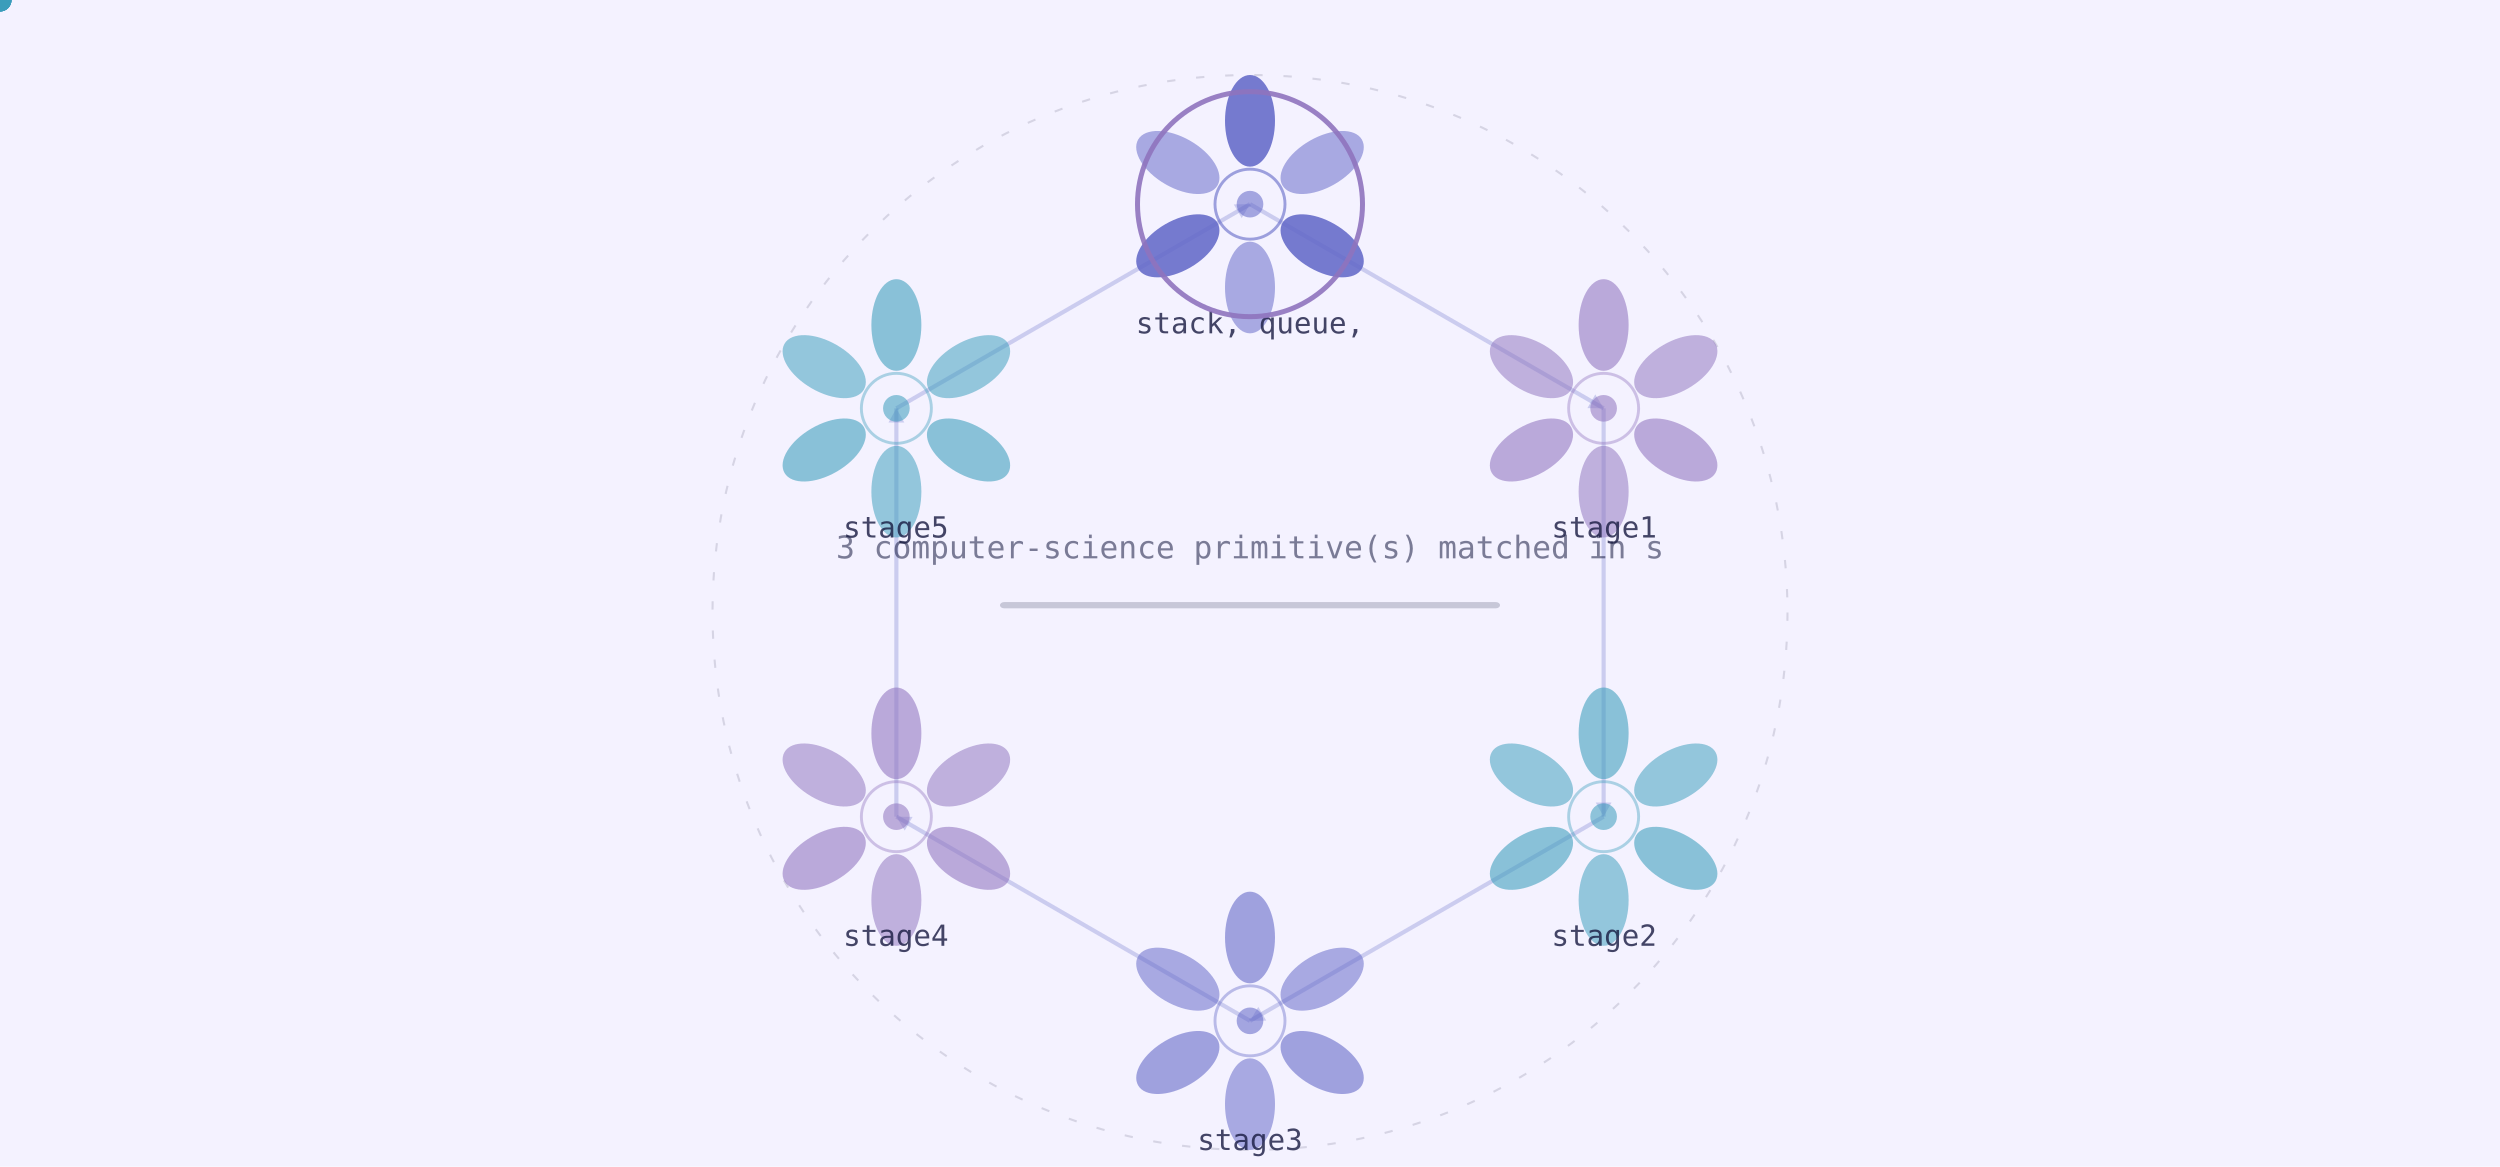
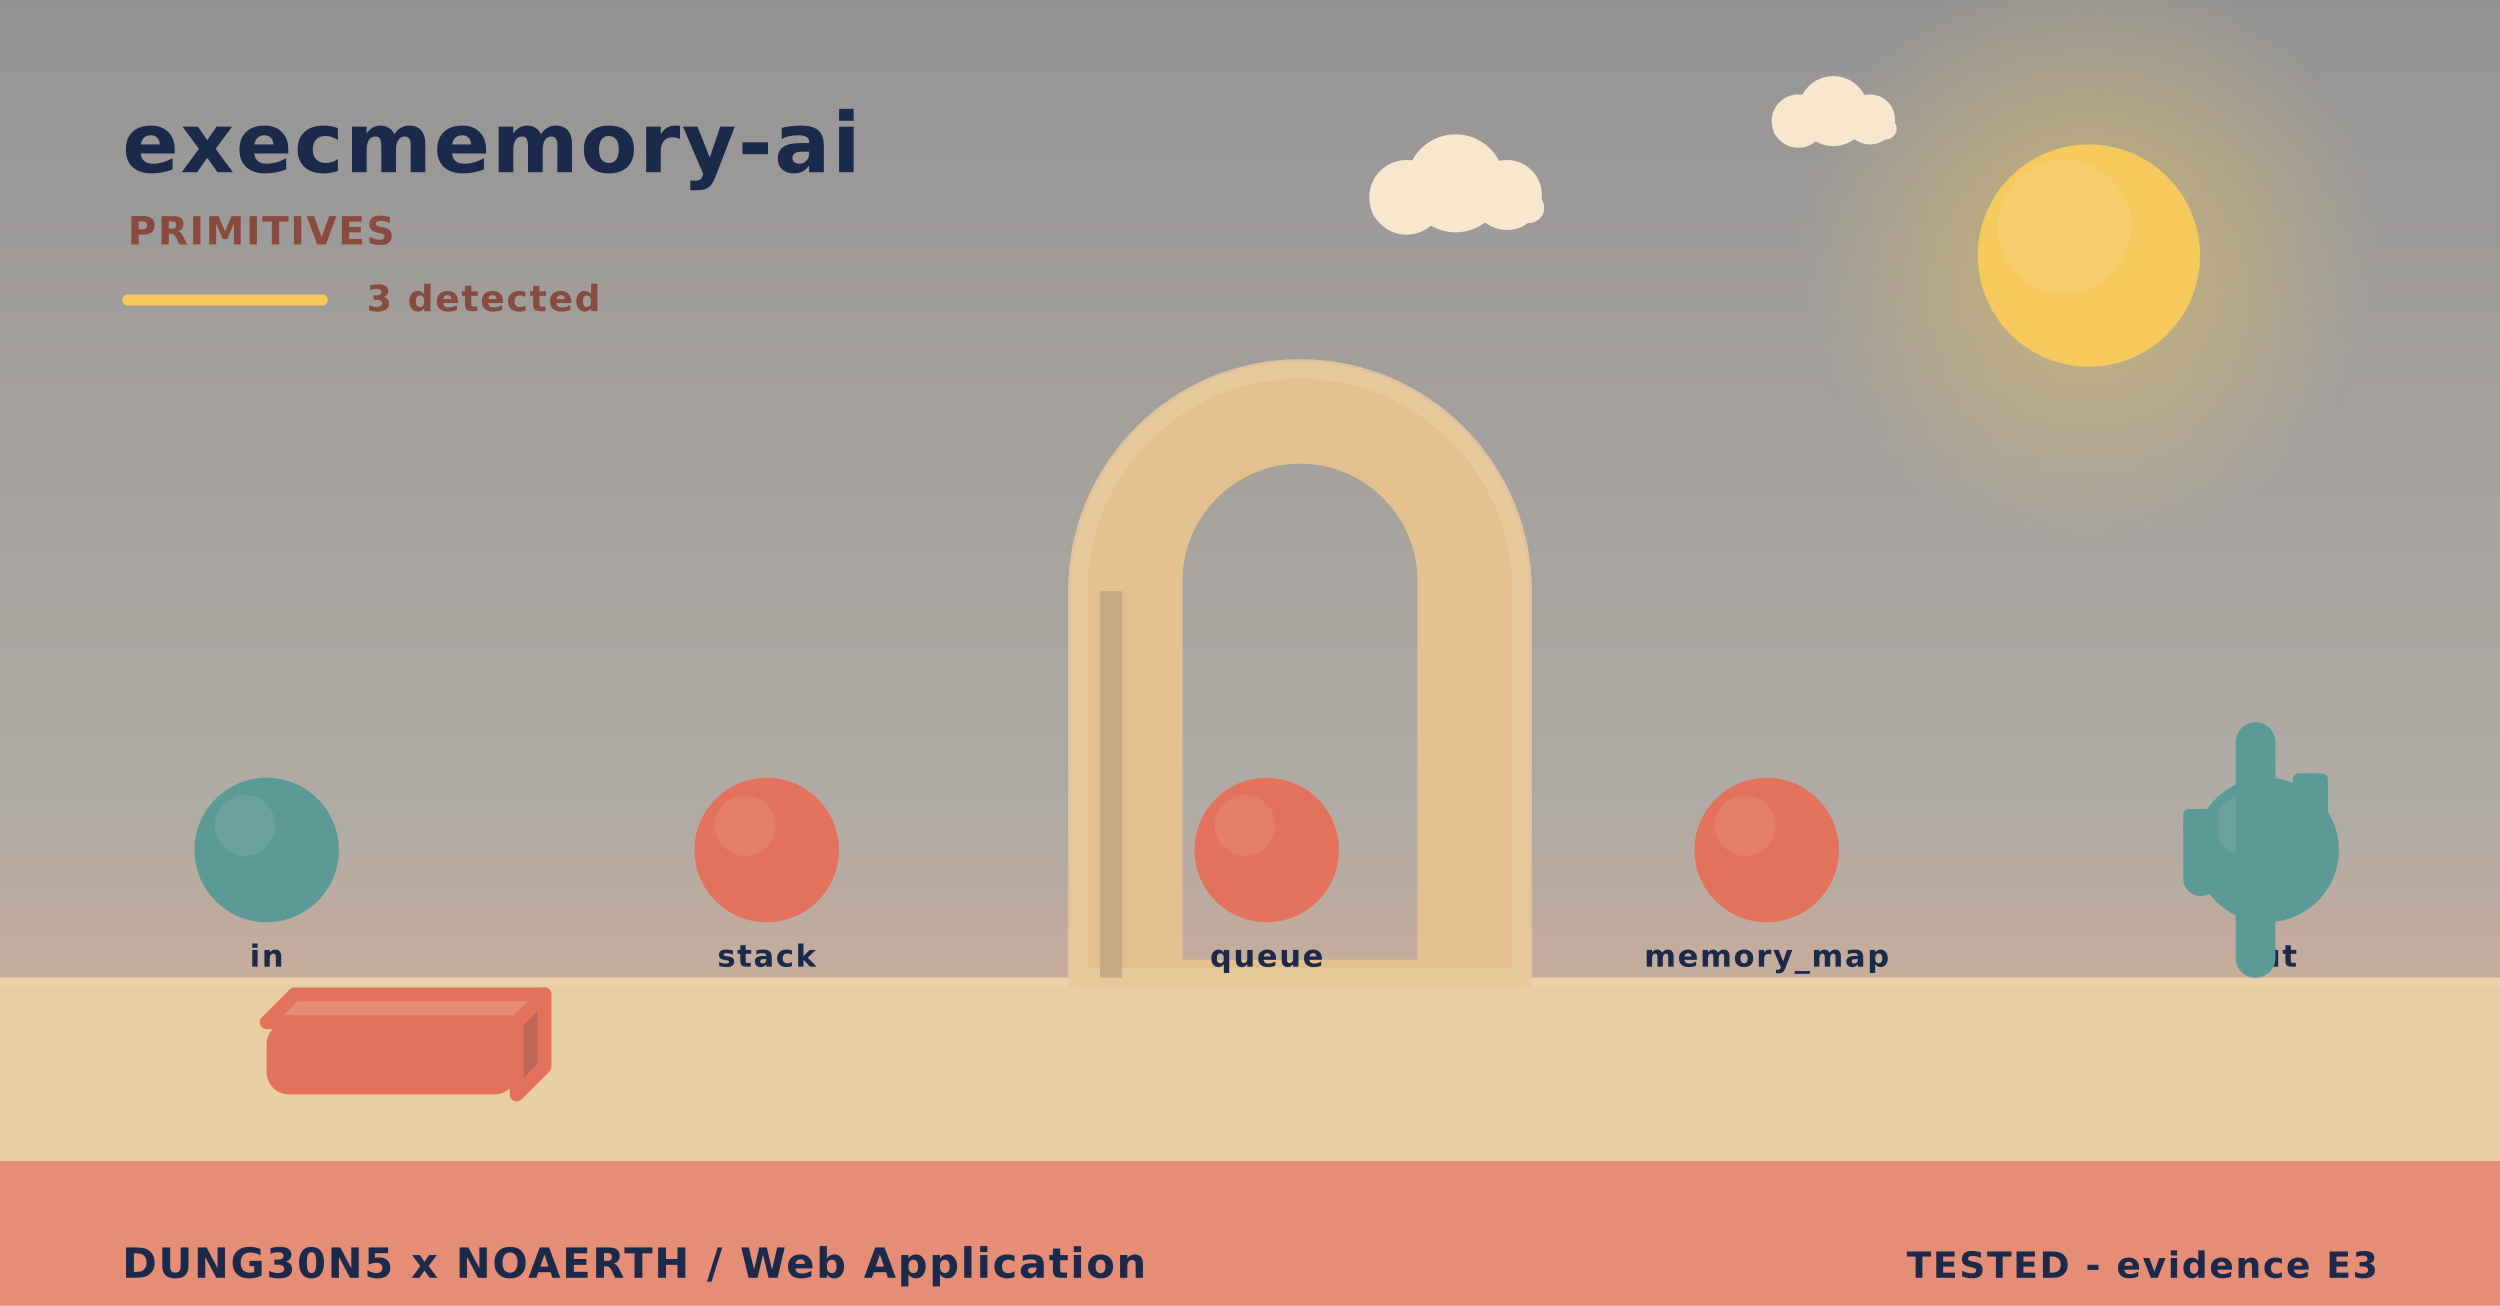
- <svg xmlns="http://www.w3.org/2000/svg" viewBox="0 0 1200 560" width="1200" height="560" role="img" aria-label="execmemory-ai state machine">
-   <rect width="1200" height="560" fill="#f4f2ff" />
-   <defs>
-     <linearGradient id="gs" x1="0" y1="0" x2="1" y2="1">
-       <stop offset="0%" stop-color="#6166c7" />
-       <stop offset="100%" stop-color="#8f73be" />
-     </linearGradient>
-   </defs>
-   <circle cx="600.00" cy="294.00" r="258.00" fill="none" stroke="rgba(23,26,64,0.140)" stroke-width="1.00" opacity="1.00" stroke-dasharray="4 10" />
-   <line x1="600.00" y1="98.00" x2="769.74" y2="196.00" stroke="rgba(97,102,199,0.500)" stroke-width="2.00" opacity="0.55" />
-   <polygon points="769.74,196.00 765.75,189.31 761.95,195.89" fill="rgba(97,102,199,0.500)" opacity="0.55" />
-   <g opacity="0.9">
-     <circle cx="0.00" cy="0.00" r="5.50" fill="#3b9dbb" opacity="1.00" />
-     <animateTransform attributeName="transform" type="translate" values="600.00,98.00 769.74,196.00" dur="6.1s" begin="0.0s" repeatCount="indefinite" />
-     <animateTransform attributeName="transform" type="translate" values="769.74,196.00 600.00,98.00" dur="6.1s" begin="3.05s" repeatCount="indefinite" />
+ <svg xmlns="http://www.w3.org/2000/svg" width="900" height="470" viewBox="0 0 900 470" role="img" aria-label="execmemory-ai - how it behaves">
+   <linearGradient id="skys" x1="0" y1="0" x2="0" y2="1">
+     <stop offset="0" stop-color="#959494" />
+     <stop offset="0.62" stop-color="#b0aba4" />
+     <stop offset="1" stop-color="#f3ad8a" />
+   </linearGradient>
+   <rect width="900" height="470" fill="url(#skys)" />
+   <radialGradient id="suns">
+     <stop offset="0.35" stop-color="#f5c95c" stop-opacity="0.34" />
+     <stop offset="1" stop-color="#f5c95c" stop-opacity="0" />
+   </radialGradient>
+   <circle cx="752" cy="92" r="104" fill="url(#suns)" />
+   <circle cx="752" cy="92" r="40" fill="#f5c95c" />
+   <circle cx="743.2" cy="81.6" r="24" fill="#f5d27e" opacity="0.5" />
+   <g>
+     <circle cx="524" cy="66" r="17.64" fill="#f6e7ce" />
+     <circle cx="506.36" cy="71.04" r="13.44" fill="#f6e7ce" />
+     <circle cx="542.48" cy="70.2" r="12.6" fill="#f6e7ce" />
+     <rect x="493.76" y="69.36" width="62.16" height="10.92" rx="5.46" fill="#f6e7ce" />
+     <animateTransform attributeName="transform" type="translate" values="0 0;24 0;0 0" dur="36s" begin="0s" repeatCount="indefinite" />
  </g>
-   <line x1="769.74" y1="196.00" x2="769.74" y2="392.00" stroke="rgba(97,102,199,0.500)" stroke-width="2.00" opacity="0.55" />
-   <polygon points="769.74,392.00 773.54,385.20 765.94,385.20" fill="rgba(97,102,199,0.500)" opacity="0.55" />
-   <g opacity="0.9">
-     <circle cx="0.00" cy="0.00" r="5.50" fill="#3b9dbb" opacity="1.00" />
-     <animateTransform attributeName="transform" type="translate" values="769.74,196.00 769.74,392.00" dur="6.1s" begin="1.017s" repeatCount="indefinite" />
-     <animateTransform attributeName="transform" type="translate" values="769.74,392.00 769.74,196.00" dur="6.1s" begin="4.067s" repeatCount="indefinite" />
+   <g>
+     <circle cx="660" cy="40" r="12.6" fill="#f6e7ce" />
+     <circle cx="647.4" cy="43.6" r="9.6" fill="#f6e7ce" />
+     <circle cx="673.2" cy="43" r="9" fill="#f6e7ce" />
+     <rect x="638.4" y="42.4" width="44.4" height="7.8" rx="3.9" fill="#f6e7ce" />
+     <animateTransform attributeName="transform" type="translate" values="0 0;-18 0;0 0" dur="46s" begin="3s" repeatCount="indefinite" />
  </g>
-   <line x1="769.74" y1="392.00" x2="600.00" y2="490.00" stroke="rgba(97,102,199,0.500)" stroke-width="2.00" opacity="0.55" />
-   <polygon points="600.00,490.00 607.79,489.89 603.99,483.31" fill="rgba(97,102,199,0.500)" opacity="0.55" />
-   <g opacity="0.9">
-     <circle cx="0.00" cy="0.00" r="5.50" fill="#3b9dbb" opacity="1.00" />
-     <animateTransform attributeName="transform" type="translate" values="769.74,392.00 600.00,490.00" dur="6.1s" begin="2.033s" repeatCount="indefinite" />
-     <animateTransform attributeName="transform" type="translate" values="600.00,490.00 769.74,392.00" dur="6.1s" begin="5.083s" repeatCount="indefinite" />
+   <rect x="0" y="352" width="900" height="118" fill="#e9cda3" />
+   <rect x="0" y="352" width="900" height="3" fill="#ebd1a9" />
+   <text x="44" y="62" font-family="Verdana,DejaVu Sans,sans-serif" font-size="30" font-weight="700" letter-spacing="0.6" fill="#1b2a4a" text-anchor="start">execmemory-ai</text>
+   <text x="46" y="88" font-family="Verdana,DejaVu Sans,sans-serif" font-size="14" font-weight="700" letter-spacing="0.6" fill="#894b3f" text-anchor="start">PRIMITIVES</text>
+   <rect x="44" y="106" width="74" height="4" rx="2" fill="#f5c95c" />
+   <text x="132" y="112" font-family="Verdana,DejaVu Sans,sans-serif" font-size="13" font-weight="700" letter-spacing="0.6" fill="#894b3f" text-anchor="start">3 detected</text>
+   <path d="M388,352 L388,212.8 A80,80 0 0 1 548,212.8 L548,352 Z M423.2,348 L423.2,209.22 A44.8,44.8 0 0 1 512.8,209.22 L512.8,348 Z" fill="#e3c08d" fill-rule="evenodd" stroke="#e3c08d" stroke-width="5" stroke-linejoin="round" />
+   <path d="M388,352 L388,212.8 A80,80 0 0 1 548,212.8 L548,352 Z" fill="none" stroke="#e8c99d" stroke-width="7" stroke-linecap="round" opacity="0.85" />
+   <rect x="396" y="212.8" width="8" height="139.2" fill="#c7ab84" />
+   <circle cx="96" cy="306" r="26" fill="#5b9a97" />
+   <circle cx="88.2" cy="297.16" r="10.92" fill="#7aa9a2" opacity="0.55" />
+   <text x="96" y="348" font-family="Verdana,DejaVu Sans,sans-serif" font-size="11" font-weight="700" letter-spacing="0.6" fill="#1b2a4a" text-anchor="middle">in</text>
+   <g>
+     <circle cx="276" cy="306" r="26" fill="#e2725b" />
+     <circle cx="268.2" cy="297.16" r="10.92" fill="#e68972" opacity="0.55" />
+     <animate attributeName="opacity" values="0.8;1;0.8" dur="4.6s" begin="0s" repeatCount="indefinite" />
  </g>
-   <line x1="600.00" y1="490.00" x2="430.26" y2="392.00" stroke="rgba(97,102,199,0.500)" stroke-width="2.00" opacity="0.55" />
-   <polygon points="430.26,392.00 434.25,398.69 438.05,392.11" fill="rgba(97,102,199,0.500)" opacity="0.55" />
-   <g opacity="0.9">
-     <circle cx="0.00" cy="0.00" r="5.50" fill="#3b9dbb" opacity="1.00" />
-     <animateTransform attributeName="transform" type="translate" values="600.00,490.00 430.26,392.00" dur="6.1s" begin="3.05s" repeatCount="indefinite" />
-     <animateTransform attributeName="transform" type="translate" values="430.26,392.00 600.00,490.00" dur="6.1s" begin="6.1s" repeatCount="indefinite" />
+   <text x="276" y="348" font-family="Verdana,DejaVu Sans,sans-serif" font-size="11" font-weight="700" letter-spacing="0.6" fill="#1b2a4a" text-anchor="middle">stack</text>
+   <g>
+     <circle cx="456" cy="306" r="26" fill="#e2725b" />
+     <circle cx="448.2" cy="297.16" r="10.92" fill="#e68972" opacity="0.55" />
+     <animate attributeName="opacity" values="0.8;1;0.8" dur="5.2s" begin="0s" repeatCount="indefinite" />
  </g>
-   <line x1="430.26" y1="392.00" x2="430.26" y2="196.00" stroke="rgba(97,102,199,0.500)" stroke-width="2.00" opacity="0.55" />
-   <polygon points="430.26,196.00 426.46,202.80 434.06,202.80" fill="rgba(97,102,199,0.500)" opacity="0.55" />
-   <g opacity="0.9">
-     <circle cx="0.00" cy="0.00" r="5.50" fill="#3b9dbb" opacity="1.00" />
-     <animateTransform attributeName="transform" type="translate" values="430.26,392.00 430.26,196.00" dur="6.1s" begin="4.067s" repeatCount="indefinite" />
-     <animateTransform attributeName="transform" type="translate" values="430.26,196.00 430.26,392.00" dur="6.1s" begin="7.117s" repeatCount="indefinite" />
+   <text x="456" y="348" font-family="Verdana,DejaVu Sans,sans-serif" font-size="11" font-weight="700" letter-spacing="0.6" fill="#1b2a4a" text-anchor="middle">queue</text>
+   <g>
+     <circle cx="636" cy="306" r="26" fill="#e2725b" />
+     <circle cx="628.2" cy="297.16" r="10.92" fill="#e68972" opacity="0.55" />
+     <animate attributeName="opacity" values="0.8;1;0.8" dur="5.8s" begin="0s" repeatCount="indefinite" />
  </g>
-   <line x1="430.26" y1="196.00" x2="600.00" y2="98.00" stroke="rgba(97,102,199,0.500)" stroke-width="2.00" opacity="0.55" />
-   <polygon points="600.00,98.00 592.21,98.11 596.01,104.69" fill="rgba(97,102,199,0.500)" opacity="0.55" />
-   <g opacity="0.9">
-     <circle cx="0.00" cy="0.00" r="5.50" fill="#3b9dbb" opacity="1.00" />
-     <animateTransform attributeName="transform" type="translate" values="430.26,196.00 600.00,98.00" dur="6.1s" begin="5.083s" repeatCount="indefinite" />
-     <animateTransform attributeName="transform" type="translate" values="600.00,98.00 430.26,196.00" dur="6.1s" begin="8.133s" repeatCount="indefinite" />
-   </g>
-   <ellipse cx="600.00" cy="58.00" rx="12.00" ry="22.00" fill="rgba(97,102,199,0.900)" opacity="0.95" transform="rotate(0.0 600.00 58.00)" />
-   <ellipse cx="634.64" cy="78.00" rx="12.00" ry="22.00" fill="rgba(97,102,199,0.550)" opacity="0.95" transform="rotate(60.0 634.64 78.00)" />
-   <ellipse cx="634.64" cy="118.00" rx="12.00" ry="22.00" fill="rgba(97,102,199,0.900)" opacity="0.95" transform="rotate(120.0 634.64 118.00)" />
-   <ellipse cx="600.00" cy="138.00" rx="12.00" ry="22.00" fill="rgba(97,102,199,0.550)" opacity="0.95" transform="rotate(180.0 600.00 138.00)" />
-   <ellipse cx="565.36" cy="118.00" rx="12.00" ry="22.00" fill="rgba(97,102,199,0.900)" opacity="0.95" transform="rotate(240.0 565.36 118.00)" />
-   <ellipse cx="565.36" cy="78.00" rx="12.00" ry="22.00" fill="rgba(97,102,199,0.550)" opacity="0.95" transform="rotate(300.0 565.36 78.00)" />
-   <circle cx="600.00" cy="98.00" r="16.80" fill="none" stroke="rgba(97,102,199,0.900)" stroke-width="1.40" opacity="0.66" />
-   <circle cx="600.00" cy="98.00" r="6.40" fill="rgba(97,102,199,0.550)" opacity="1.00" />
-   <text x="600" y="160" font-family="ui-monospace,Menlo,monospace" font-size="14" fill="rgba(23,26,64,0.800)" text-anchor="middle">stack, queue, </text>
-   <g>
-     <circle cx="600.00" cy="98.00" r="54.00" fill="none" stroke="#8f73be" stroke-width="2.40" opacity="0.90" />
-     <animate attributeName="opacity" values="0.25;1.0;0.25" dur="12.2s" begin="0.0s" repeatCount="indefinite" />
-   </g>
-   <ellipse cx="769.74" cy="156.00" rx="12.00" ry="22.00" fill="rgba(143,115,190,0.600)" opacity="0.95" transform="rotate(0.0 769.74 156.00)" />
-   <ellipse cx="804.38" cy="176.00" rx="12.00" ry="22.00" fill="rgba(143,115,190,0.550)" opacity="0.95" transform="rotate(60.0 804.38 176.00)" />
-   <ellipse cx="804.38" cy="216.00" rx="12.00" ry="22.00" fill="rgba(143,115,190,0.600)" opacity="0.95" transform="rotate(120.0 804.38 216.00)" />
-   <ellipse cx="769.74" cy="236.00" rx="12.00" ry="22.00" fill="rgba(143,115,190,0.550)" opacity="0.95" transform="rotate(180.0 769.74 236.00)" />
-   <ellipse cx="735.10" cy="216.00" rx="12.00" ry="22.00" fill="rgba(143,115,190,0.600)" opacity="0.95" transform="rotate(240.0 735.10 216.00)" />
-   <ellipse cx="735.10" cy="176.00" rx="12.00" ry="22.00" fill="rgba(143,115,190,0.550)" opacity="0.95" transform="rotate(300.0 735.10 176.00)" />
-   <circle cx="769.74" cy="196.00" r="16.80" fill="none" stroke="rgba(143,115,190,0.600)" stroke-width="1.40" opacity="0.66" />
-   <circle cx="769.74" cy="196.00" r="6.40" fill="rgba(143,115,190,0.550)" opacity="1.00" />
-   <text x="770" y="258" font-family="ui-monospace,Menlo,monospace" font-size="14" fill="rgba(23,26,64,0.800)" text-anchor="middle">stage1</text>
-   <ellipse cx="769.74" cy="352.00" rx="12.00" ry="22.00" fill="rgba(59,157,187,0.600)" opacity="0.95" transform="rotate(0.0 769.74 352.00)" />
-   <ellipse cx="804.38" cy="372.00" rx="12.00" ry="22.00" fill="rgba(59,157,187,0.550)" opacity="0.95" transform="rotate(60.0 804.38 372.00)" />
-   <ellipse cx="804.38" cy="412.00" rx="12.00" ry="22.00" fill="rgba(59,157,187,0.600)" opacity="0.95" transform="rotate(120.0 804.38 412.00)" />
-   <ellipse cx="769.74" cy="432.00" rx="12.00" ry="22.00" fill="rgba(59,157,187,0.550)" opacity="0.95" transform="rotate(180.0 769.74 432.00)" />
-   <ellipse cx="735.10" cy="412.00" rx="12.00" ry="22.00" fill="rgba(59,157,187,0.600)" opacity="0.95" transform="rotate(240.0 735.10 412.00)" />
-   <ellipse cx="735.10" cy="372.00" rx="12.00" ry="22.00" fill="rgba(59,157,187,0.550)" opacity="0.95" transform="rotate(300.0 735.10 372.00)" />
-   <circle cx="769.74" cy="392.00" r="16.80" fill="none" stroke="rgba(59,157,187,0.600)" stroke-width="1.40" opacity="0.66" />
-   <circle cx="769.74" cy="392.00" r="6.40" fill="rgba(59,157,187,0.550)" opacity="1.00" />
-   <text x="770" y="454" font-family="ui-monospace,Menlo,monospace" font-size="14" fill="rgba(23,26,64,0.800)" text-anchor="middle">stage2</text>
-   <ellipse cx="600.00" cy="450.00" rx="12.00" ry="22.00" fill="rgba(97,102,199,0.600)" opacity="0.95" transform="rotate(0.0 600.00 450.00)" />
-   <ellipse cx="634.64" cy="470.00" rx="12.00" ry="22.00" fill="rgba(97,102,199,0.550)" opacity="0.95" transform="rotate(60.0 634.64 470.00)" />
-   <ellipse cx="634.64" cy="510.00" rx="12.00" ry="22.00" fill="rgba(97,102,199,0.600)" opacity="0.95" transform="rotate(120.0 634.64 510.00)" />
-   <ellipse cx="600.00" cy="530.00" rx="12.00" ry="22.00" fill="rgba(97,102,199,0.550)" opacity="0.95" transform="rotate(180.0 600.00 530.00)" />
-   <ellipse cx="565.36" cy="510.00" rx="12.00" ry="22.00" fill="rgba(97,102,199,0.600)" opacity="0.95" transform="rotate(240.0 565.36 510.00)" />
-   <ellipse cx="565.36" cy="470.00" rx="12.00" ry="22.00" fill="rgba(97,102,199,0.550)" opacity="0.95" transform="rotate(300.0 565.36 470.00)" />
-   <circle cx="600.00" cy="490.00" r="16.80" fill="none" stroke="rgba(97,102,199,0.600)" stroke-width="1.40" opacity="0.66" />
-   <circle cx="600.00" cy="490.00" r="6.40" fill="rgba(97,102,199,0.550)" opacity="1.00" />
-   <text x="600" y="552" font-family="ui-monospace,Menlo,monospace" font-size="14" fill="rgba(23,26,64,0.800)" text-anchor="middle">stage3</text>
-   <ellipse cx="430.26" cy="352.00" rx="12.00" ry="22.00" fill="rgba(143,115,190,0.600)" opacity="0.95" transform="rotate(0.0 430.26 352.00)" />
-   <ellipse cx="464.90" cy="372.00" rx="12.00" ry="22.00" fill="rgba(143,115,190,0.550)" opacity="0.95" transform="rotate(60.0 464.90 372.00)" />
-   <ellipse cx="464.90" cy="412.00" rx="12.00" ry="22.00" fill="rgba(143,115,190,0.600)" opacity="0.95" transform="rotate(120.0 464.90 412.00)" />
-   <ellipse cx="430.26" cy="432.00" rx="12.00" ry="22.00" fill="rgba(143,115,190,0.550)" opacity="0.95" transform="rotate(180.0 430.26 432.00)" />
-   <ellipse cx="395.62" cy="412.00" rx="12.00" ry="22.00" fill="rgba(143,115,190,0.600)" opacity="0.95" transform="rotate(240.0 395.62 412.00)" />
-   <ellipse cx="395.62" cy="372.00" rx="12.00" ry="22.00" fill="rgba(143,115,190,0.550)" opacity="0.95" transform="rotate(300.0 395.62 372.00)" />
-   <circle cx="430.26" cy="392.00" r="16.80" fill="none" stroke="rgba(143,115,190,0.600)" stroke-width="1.40" opacity="0.66" />
-   <circle cx="430.26" cy="392.00" r="6.40" fill="rgba(143,115,190,0.550)" opacity="1.00" />
-   <text x="430" y="454" font-family="ui-monospace,Menlo,monospace" font-size="14" fill="rgba(23,26,64,0.800)" text-anchor="middle">stage4</text>
-   <ellipse cx="430.26" cy="156.00" rx="12.00" ry="22.00" fill="rgba(59,157,187,0.600)" opacity="0.95" transform="rotate(0.0 430.26 156.00)" />
-   <ellipse cx="464.90" cy="176.00" rx="12.00" ry="22.00" fill="rgba(59,157,187,0.550)" opacity="0.95" transform="rotate(60.0 464.90 176.00)" />
-   <ellipse cx="464.90" cy="216.00" rx="12.00" ry="22.00" fill="rgba(59,157,187,0.600)" opacity="0.95" transform="rotate(120.0 464.90 216.00)" />
-   <ellipse cx="430.26" cy="236.00" rx="12.00" ry="22.00" fill="rgba(59,157,187,0.550)" opacity="0.95" transform="rotate(180.0 430.26 236.00)" />
-   <ellipse cx="395.62" cy="216.00" rx="12.00" ry="22.00" fill="rgba(59,157,187,0.600)" opacity="0.95" transform="rotate(240.0 395.62 216.00)" />
-   <ellipse cx="395.62" cy="176.00" rx="12.00" ry="22.00" fill="rgba(59,157,187,0.550)" opacity="0.95" transform="rotate(300.0 395.62 176.00)" />
-   <circle cx="430.26" cy="196.00" r="16.80" fill="none" stroke="rgba(59,157,187,0.600)" stroke-width="1.40" opacity="0.66" />
-   <circle cx="430.26" cy="196.00" r="6.40" fill="rgba(59,157,187,0.550)" opacity="1.00" />
-   <text x="430" y="258" font-family="ui-monospace,Menlo,monospace" font-size="14" fill="rgba(23,26,64,0.800)" text-anchor="middle">stage5</text>
-   <rect x="480.00" y="289.00" width="240.00" height="3.00" rx="2.00" fill="rgba(23,26,64,0.200)" opacity="1.00" />
-   <text x="600" y="268" font-family="ui-monospace,Menlo,monospace" font-size="15" fill="rgba(23,26,64,0.550)" text-anchor="middle">3 computer-science primitive(s) matched in s</text>
+   <text x="636" y="348" font-family="Verdana,DejaVu Sans,sans-serif" font-size="11" font-weight="700" letter-spacing="0.6" fill="#1b2a4a" text-anchor="middle">memory_map</text>
+   <circle cx="816" cy="306" r="26" fill="#5b9a97" />
+   <circle cx="808.2" cy="297.16" r="10.92" fill="#7aa9a2" opacity="0.55" />
+   <text x="816" y="348" font-family="Verdana,DejaVu Sans,sans-serif" font-size="11" font-weight="700" letter-spacing="0.6" fill="#1b2a4a" text-anchor="middle">out</text>
+   <path d="M96,368 L186,368 L196,358 L106,358 Z" fill="#e68c74" stroke="#e2725b" stroke-width="5" stroke-linejoin="round" />
+   <path d="M186,368 L196,358 L196,384 L186,394 Z" fill="#c06658" stroke="#e2725b" stroke-width="5" stroke-linejoin="round" />
+   <rect x="96" y="368" width="90" height="26" rx="8" fill="#e2725b" />
+   <rect x="804.86" y="260" width="14.28" height="92" rx="7.14" fill="#5b9a97" />
+   <rect x="785.96" y="291.28" width="12.6" height="31.28" rx="6.3" fill="#5b9a97" />
+   <rect x="785.96" y="291.28" width="12.6" height="9.2" rx="2.1" fill="#5b9a97" />
+   <rect x="825.44" y="278.4" width="12.6" height="31.28" rx="6.3" fill="#5b9a97" />
+   <rect x="825.44" y="278.4" width="12.6" height="9.2" rx="2.1" fill="#5b9a97" />
+   <rect x="0" y="418" width="900" height="52" rx="0" fill="#e68972" opacity="0.94" />
+   <text x="44" y="460" font-family="Verdana,DejaVu Sans,sans-serif" font-size="15" font-weight="700" letter-spacing="0.6" fill="#1b2a4a" text-anchor="start">DUNG30N5 x NOAERTH  /  Web Application</text>
+   <text x="856" y="460" font-family="Verdana,DejaVu Sans,sans-serif" font-size="13" font-weight="700" letter-spacing="0.6" fill="#1b2a4a" text-anchor="end">TESTED  -  evidence E3</text>
</svg>
